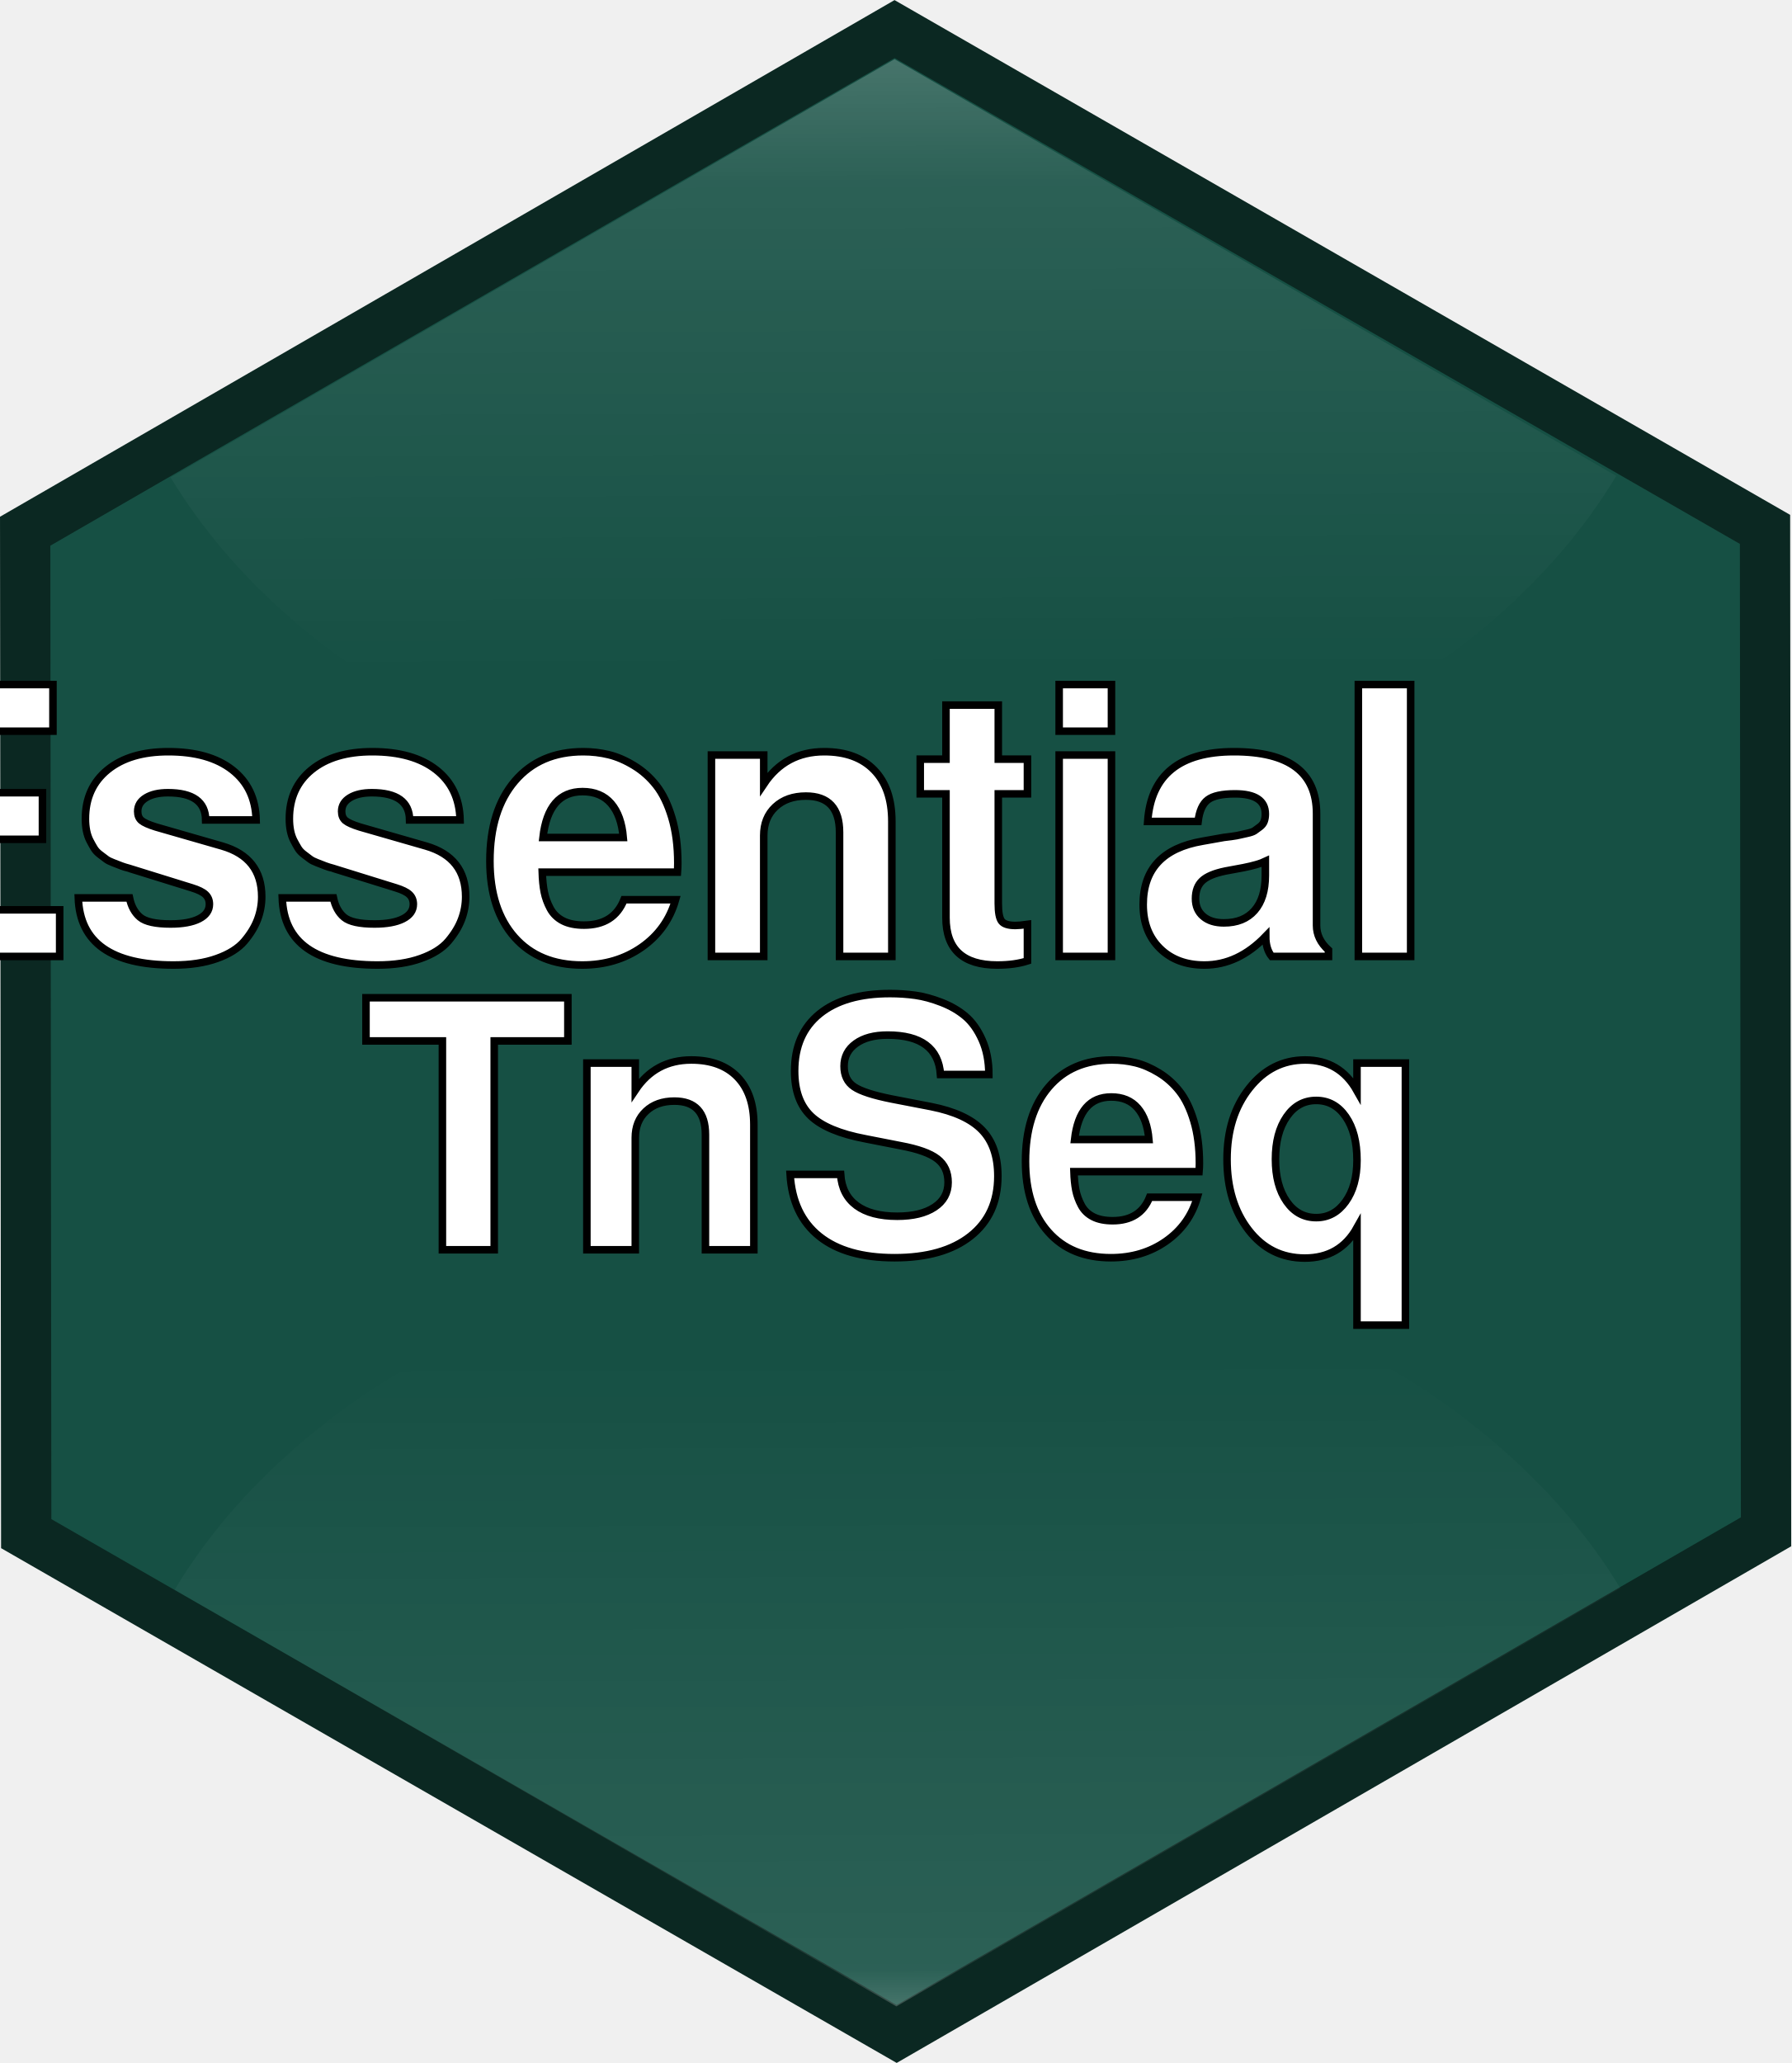
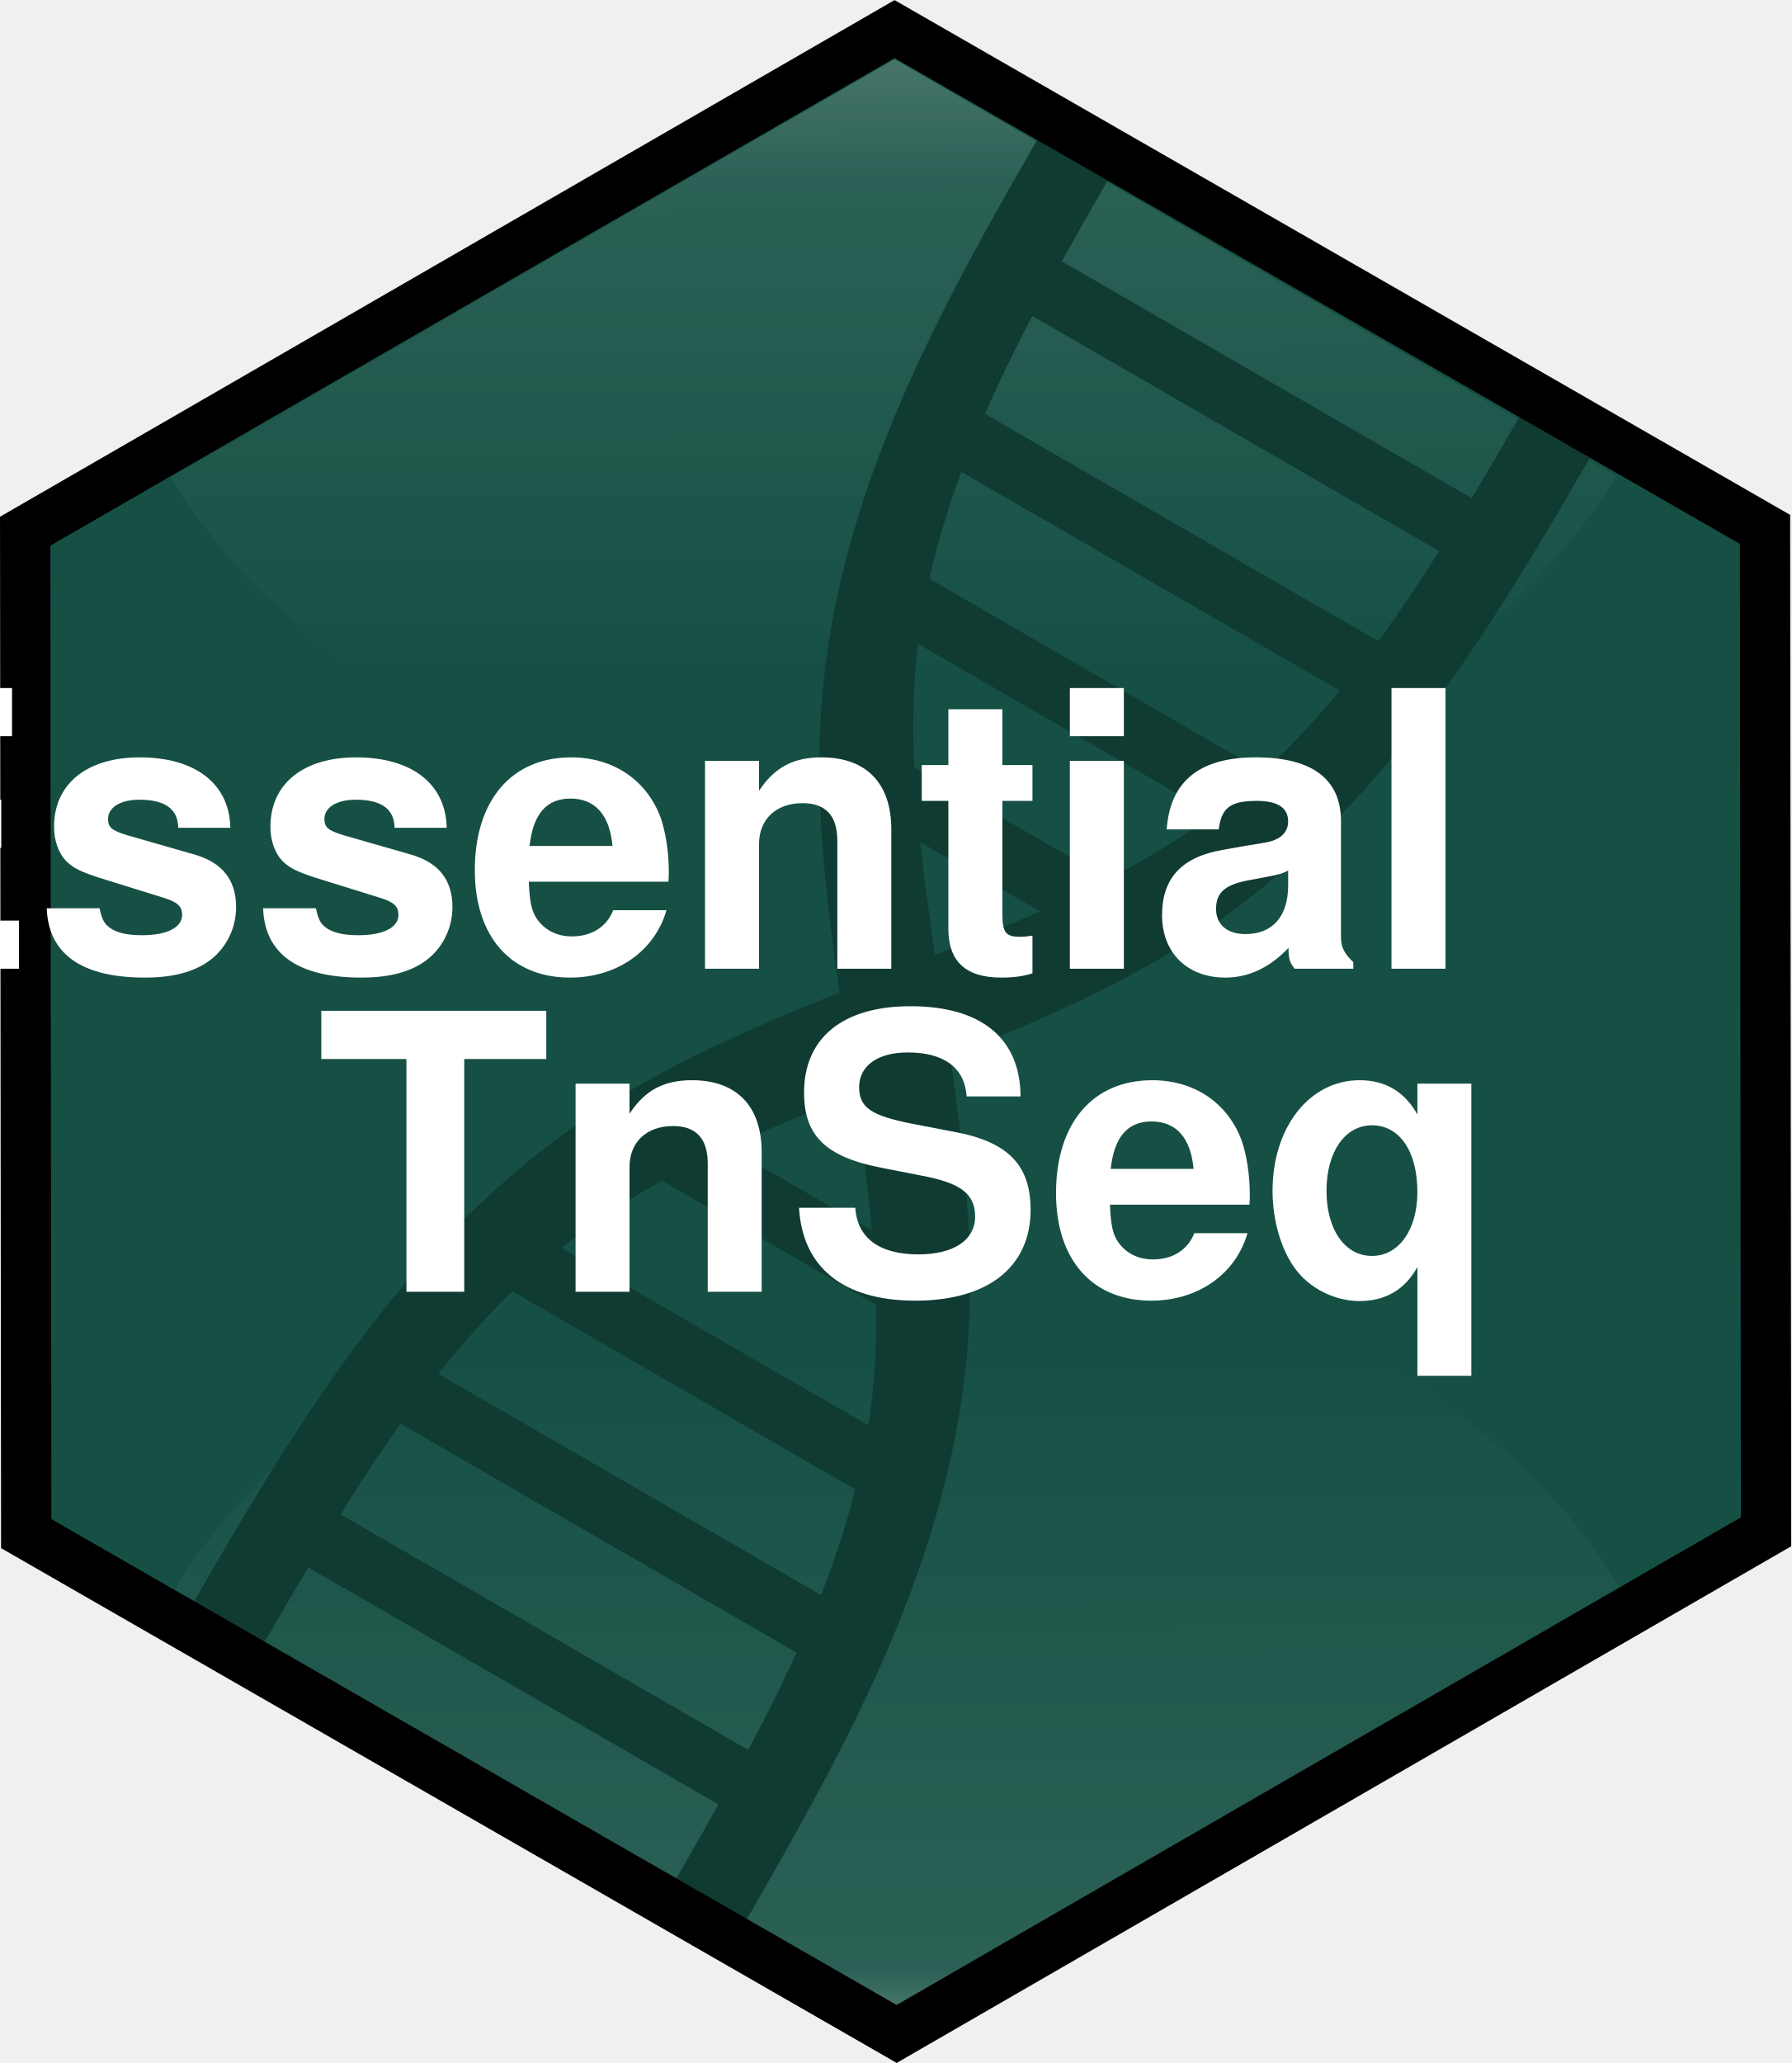
<svg xmlns="http://www.w3.org/2000/svg" xmlns:xlink="http://www.w3.org/1999/xlink" id="logo-dark" data-name="logo-dark" viewBox="0 0 712.822 820.761" version="1.1" width="7.425in" height="8.55in">
  <defs id="defs4">
    <linearGradient gradientTransform="matrix(1,0,0,-1,0,852)" y2="510.87" x2="367.435" y1="974.39" x1="366.135" gradientUnits="userSpaceOnUse" id="linearGradient883">
      <stop id="stop877" style="stop-color:#FFFFFF;stop-opacity:0.83" offset="0" />
      <stop id="stop879" style="stop-color:#FFFFFF;stop-opacity:0.37" offset="0.057" />
      <stop id="stop881" style="stop-color:#FFFFFF;stop-opacity:0" offset="1" />
    </linearGradient>
    <style id="style2">  
  .arch-path {
    fill: #323232;
  }
</style>
    <linearGradient id="SVGID_1_" gradientUnits="userSpaceOnUse" x1="366.135" y1="974.39" x2="367.435" y2="510.87" gradientTransform="matrix(1,0,0,-1,0,852)">
      <stop offset="0" style="stop-color:#FFFFFF;stop-opacity:0.83" id="stop8" />
      <stop offset="0.203" style="stop-color:#FFFFFF;stop-opacity:0.37" id="stop10" />
      <stop offset="1" style="stop-color:#FFFFFF;stop-opacity:0" id="stop12" />
    </linearGradient>
    <linearGradient xlink:href="#SVGID_1_" id="linearGradient837" x1="401.711" y1="178.355" x2="402.493" y2="420.397" gradientUnits="userSpaceOnUse" gradientTransform="translate(-46.17046,-154.8211)" />
    <linearGradient gradientTransform="rotate(180,379.4337,488.3207)" xlink:href="#linearGradient883" id="linearGradient837-4" x1="401.711" y1="178.355" x2="402.493" y2="435.255" gradientUnits="userSpaceOnUse" />
  </defs>
-   <path style="opacity:1;fill:#165044;fill-opacity:1;stroke:#0b2822;stroke-width:1.785;stroke-linecap:butt;stroke-miterlimit:4;stroke-dasharray:none;stroke-dashoffset:0;stroke-opacity:1" id="path818" d="M -20.136,40.381 -50.987,58.236 -81.875,40.446 -81.912,4.801 -51.061,-13.054 -20.173,4.736 Z" transform="matrix(11.21448,0,0,11.18946,928.6184,157.6031)" />
+   <path style="opacity:1;fill:#165044;fill-opacity:1;stroke:none;stroke-width:1.785;stroke-linecap:butt;stroke-miterlimit:4;stroke-dasharray:none;stroke-dashoffset:0;stroke-opacity:1" id="path818" d="M -20.136,40.381 -50.987,58.236 -81.875,40.446 -81.912,4.801 -51.061,-13.054 -20.173,4.736 Z" transform="matrix(11.21448,0,0,11.18946,928.6184,157.6031)" />
+   <path class="st1" d="m 357.306,493.686 c -128.2,0 -238.6,57 -287.8,138.8 l 287.2,165.8 v 0 l 288.1,-166.4 c -49.4,-81.5 -159.5,-138.2 -287.5,-138.2 z" id="path15-9" style="opacity:0.25;fill:url(#linearGradient837-4);fill-opacity:1;fill-rule:nonzero" />
  <path class="st1" d="m 355.391,328.134 c 128.2,0 238.6,-57 287.8,-138.8 l -287.2,-165.8 v 0 L 67.891,189.934 c 49.4,81.5 159.5,138.2 287.5,138.2 z" id="path15" style="opacity:0.25;fill:url(#linearGradient837);fill-opacity:1;fill-rule:nonzero" />
-   <g id="g849" transform="translate(-46.17046,-154.8211)">
-     <text transform="scale(1.000893,0.9991076)" id="text819" y="535.811" x="400.054" style="font-style:normal;font-variant:normal;font-weight:600;font-stretch:normal;font-size:148.51px;line-height:1.25;font-family:FreeSans;-inkscape-font-specification:'FreeSans, Semi-Bold';font-variant-ligatures:normal;font-variant-caps:normal;font-variant-numeric:normal;font-feature-settings:normal;text-align:center;letter-spacing:0px;word-spacing:0px;writing-mode:lr-tb;text-anchor:middle;fill:#ffffff;fill-opacity:1;stroke:#000000;stroke-width:3;stroke-miterlimit:4;stroke-dasharray:none" xml:space="preserve">
-       <tspan style="stroke-width:3;stroke-miterlimit:4;stroke-dasharray:none" y="535.811" x="400.054" id="tspan839">Essential</tspan>
+   <g style="stroke:#103b32;stroke-width:0.757;stroke-opacity:1" id="g912" transform="matrix(1.324137,0.7650217,-1.165087,2.019391,1714.536,802.9144)">
+     <path style="fill:none;fill-opacity:1;stroke:#103b32;stroke-width:10.592;stroke-linecap:round;stroke-linejoin:round;stroke-miterlimit:4;stroke-dasharray:none;stroke-opacity:1" d="m -969.651,269.679 h 139.583" id="path892" />
+     <path style="fill:none;fill-opacity:1;stroke:#103b32;stroke-width:10.592;stroke-linecap:round;stroke-linejoin:round;stroke-miterlimit:4;stroke-dasharray:none;stroke-opacity:1" d="m -934.071,182.35 h 67.641" id="path894" />
+     <path style="fill:none;fill-opacity:1;stroke:#103b32;stroke-width:10.592;stroke-linecap:round;stroke-linejoin:round;stroke-miterlimit:4;stroke-dasharray:none;stroke-opacity:1" d="m -958.313,211.46 h 117.297" id="path896" />
+     <path style="fill:none;fill-opacity:1;stroke:#103b32;stroke-width:10.592;stroke-linecap:round;stroke-linejoin:round;stroke-miterlimit:4;stroke-dasharray:none;stroke-opacity:1" d="M -968.478,240.57 H -831.828" id="path898" />
+     <path id="path900" d="m -969.651,22.93 h 139.583" style="fill:none;fill-opacity:1;stroke:#103b32;stroke-width:10.592;stroke-linecap:round;stroke-linejoin:round;stroke-miterlimit:4;stroke-dasharray:none;stroke-opacity:1" />
+     <path id="path902" d="m -934.071,110.259 h 67.641" style="fill:none;fill-opacity:1;stroke:#103b32;stroke-width:10.592;stroke-linecap:round;stroke-linejoin:round;stroke-miterlimit:4;stroke-dasharray:none;stroke-opacity:1" />
+     <path id="path904" d="m -958.313,81.149 h 117.297" style="fill:none;fill-opacity:1;stroke:#103b32;stroke-width:10.592;stroke-linecap:round;stroke-linejoin:round;stroke-miterlimit:4;stroke-dasharray:none;stroke-opacity:1" />
+     <path id="path906" d="M -968.478,52.039 H -831.828" style="fill:none;fill-opacity:1;stroke:#103b32;stroke-width:10.592;stroke-linecap:round;stroke-linejoin:round;stroke-miterlimit:4;stroke-dasharray:none;stroke-opacity:1" />
+     <path style="fill:none;fill-opacity:1;stroke:#103b32;stroke-width:21.184;stroke-linecap:butt;stroke-linejoin:miter;stroke-miterlimit:4;stroke-dasharray:none;stroke-opacity:1" d="m -826.234,-2.618 c 0,35.156 0,70.311 -24.123,101.815 -24.123,31.504 -72.365,59.357 -96.486,91.113 -24.121,31.756 -24.121,67.413 -24.121,103.07" id="path908" />
+     <path id="path910" d="m -970.965,-2.765 c 0,35.205 0,70.409 24.123,101.938 24.123,31.529 72.365,59.382 96.486,91.138 24.121,31.756 24.121,67.413 24.121,103.07" style="fill:none;stroke:#103b32;stroke-width:21.184;stroke-linecap:butt;stroke-linejoin:miter;stroke-miterlimit:4;stroke-dasharray:none;stroke-opacity:1" />
+   </g>
+   <path transform="matrix(11.21448,0,0,11.18946,928.6184,157.6031)" d="M -20.136,40.381 -50.987,58.236 -81.875,40.446 -81.912,4.801 -51.061,-13.054 -20.173,4.736 Z" id="path1010" style="opacity:1;fill:none;fill-opacity:1;stroke:#000000;stroke-width:1.785;stroke-linecap:butt;stroke-miterlimit:4;stroke-dasharray:none;stroke-dashoffset:0;stroke-opacity:1" />
+   <g id="g849" transform="translate(-44.25081,-156.0314)">
+     <text id="text843" y="669.918" x="169.982" style="font-style:normal;font-variant:normal;font-weight:bold;font-stretch:normal;font-size:153.333px;line-height:1.25;font-family:Helvetica;-inkscape-font-specification:'Helvetica, Bold';font-variant-ligatures:normal;font-variant-caps:normal;font-variant-numeric:normal;font-variant-east-asian:normal;text-align:start;letter-spacing:0px;word-spacing:0px;writing-mode:lr-tb;text-anchor:start;fill:#ffffff;fill-opacity:1;stroke:none;stroke-width:3;stroke-miterlimit:4;stroke-dasharray:none" xml:space="preserve" transform="scale(0.9999226,1.000077)">
+       <tspan style="font-style:normal;font-variant:normal;font-weight:bold;font-stretch:normal;font-size:153.333px;font-family:Helvetica;-inkscape-font-specification:'Helvetica, Bold';font-variant-ligatures:normal;font-variant-caps:normal;font-variant-numeric:normal;font-variant-east-asian:normal;fill:#ffffff;stroke:none;stroke-width:3;stroke-miterlimit:4;stroke-dasharray:none" y="669.918" x="169.982" id="tspan841">TnSeq</tspan>
    </text>
-     <text id="text843" y="652.006" x="187.71" style="font-style:normal;font-variant:normal;font-weight:600;font-stretch:normal;font-size:137.569px;line-height:1.25;font-family:FreeSans;-inkscape-font-specification:'FreeSans, Semi-Bold';font-variant-ligatures:normal;font-variant-caps:normal;font-variant-numeric:normal;font-feature-settings:normal;text-align:start;letter-spacing:0px;word-spacing:0px;writing-mode:lr-tb;text-anchor:start;fill:#ffffff;fill-opacity:1;stroke:#000000;stroke-width:3;stroke-miterlimit:4;stroke-dasharray:none" xml:space="preserve" transform="scale(0.9999226,1.000077)">
-       <tspan style="fill:#ffffff;stroke:#000000;stroke-width:3;stroke-miterlimit:4;stroke-dasharray:none" y="652.006" x="187.71" id="tspan841">TnSeq</tspan>
+     <text transform="scale(1.000893,0.9991076)" id="text819" y="541.925" x="399.518" style="font-style:normal;font-variant:normal;font-weight:bold;font-stretch:normal;font-size:153.333px;line-height:1.25;font-family:Helvetica;-inkscape-font-specification:'Helvetica, Bold';font-variant-ligatures:normal;font-variant-caps:normal;font-variant-numeric:normal;font-variant-east-asian:normal;text-align:center;letter-spacing:0px;word-spacing:0px;writing-mode:lr-tb;text-anchor:middle;fill:#ffffff;fill-opacity:1;stroke:none;stroke-width:3.234;stroke-miterlimit:4;stroke-dasharray:none" xml:space="preserve">
+       <tspan style="font-style:normal;font-variant:normal;font-weight:bold;font-stretch:normal;font-size:153.333px;font-family:Helvetica;-inkscape-font-specification:'Helvetica, Bold';font-variant-ligatures:normal;font-variant-caps:normal;font-variant-numeric:normal;font-variant-east-asian:normal;stroke:none;stroke-width:3.234;stroke-miterlimit:4;stroke-dasharray:none" y="541.925" x="399.518" id="tspan839">Essential</tspan>
    </text>
  </g>
-   <path class="st1" d="m 357.306,493.686 c -128.2,0 -238.6,57 -287.8,138.8 l 287.2,165.8 v 0 l 288.1,-166.4 c -49.4,-81.5 -159.5,-138.2 -287.5,-138.2 z" id="path15-9" style="opacity:0.25;fill:url(#linearGradient837-4);fill-opacity:1;fill-rule:nonzero" />
</svg>
